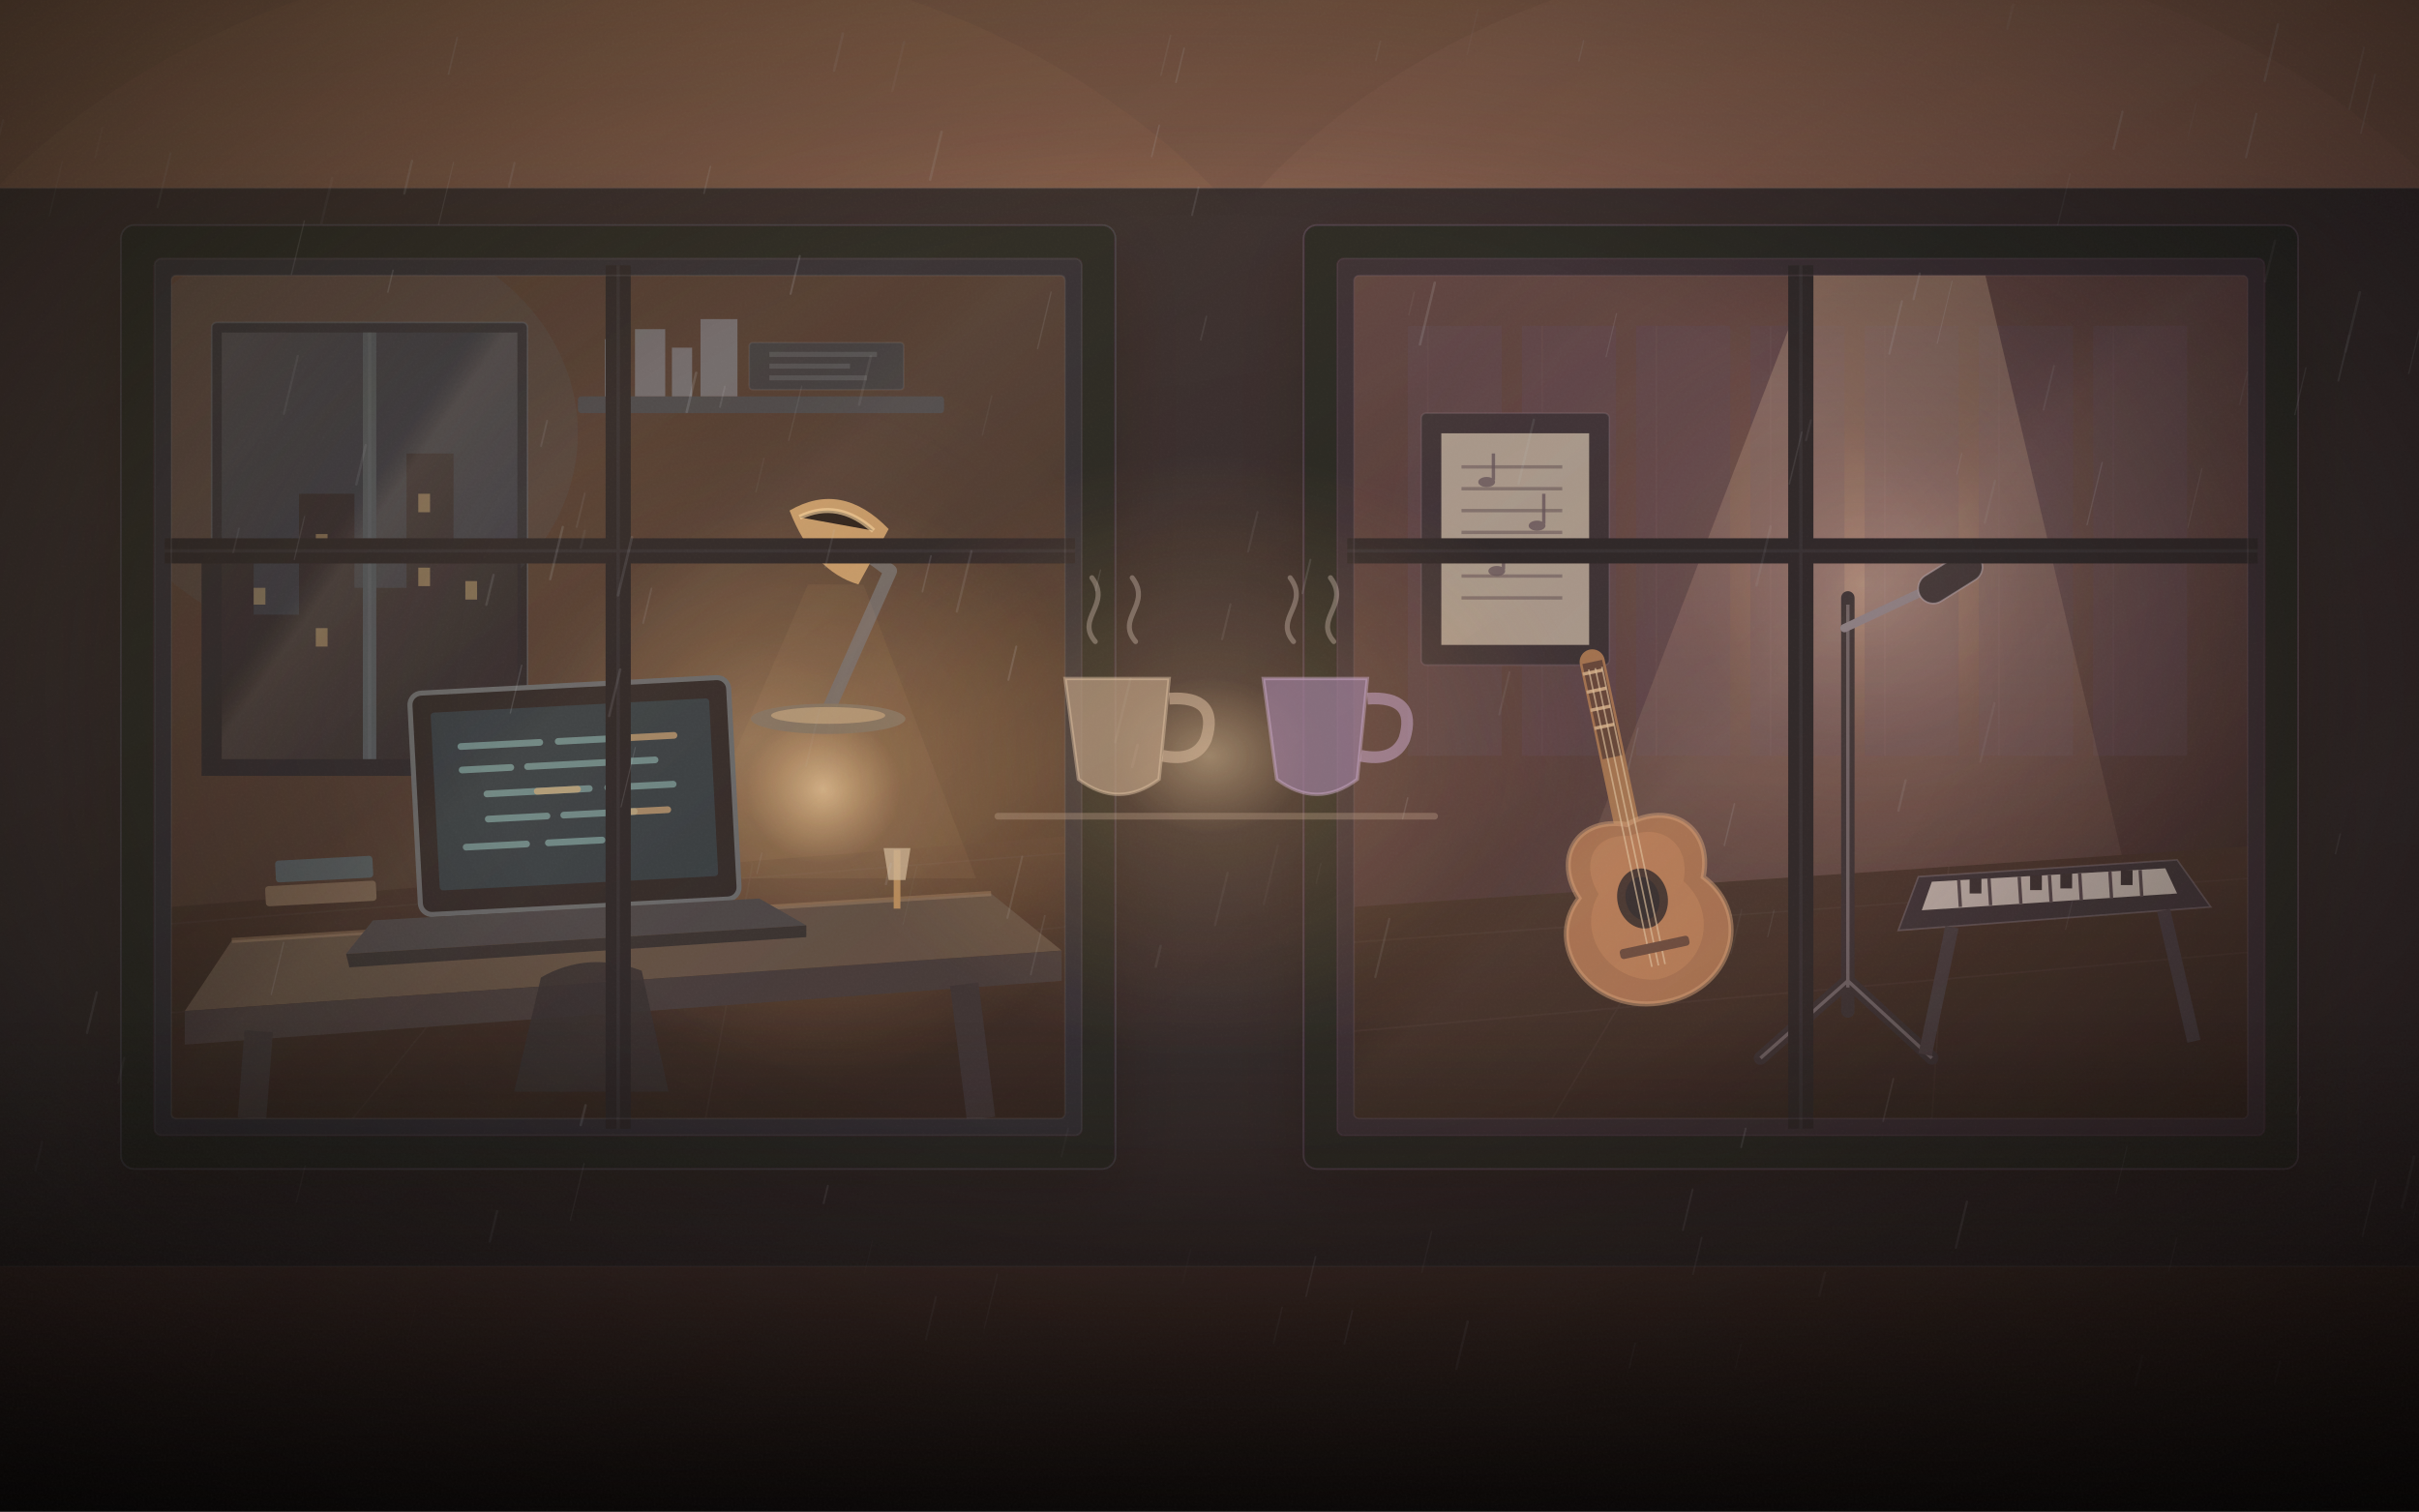
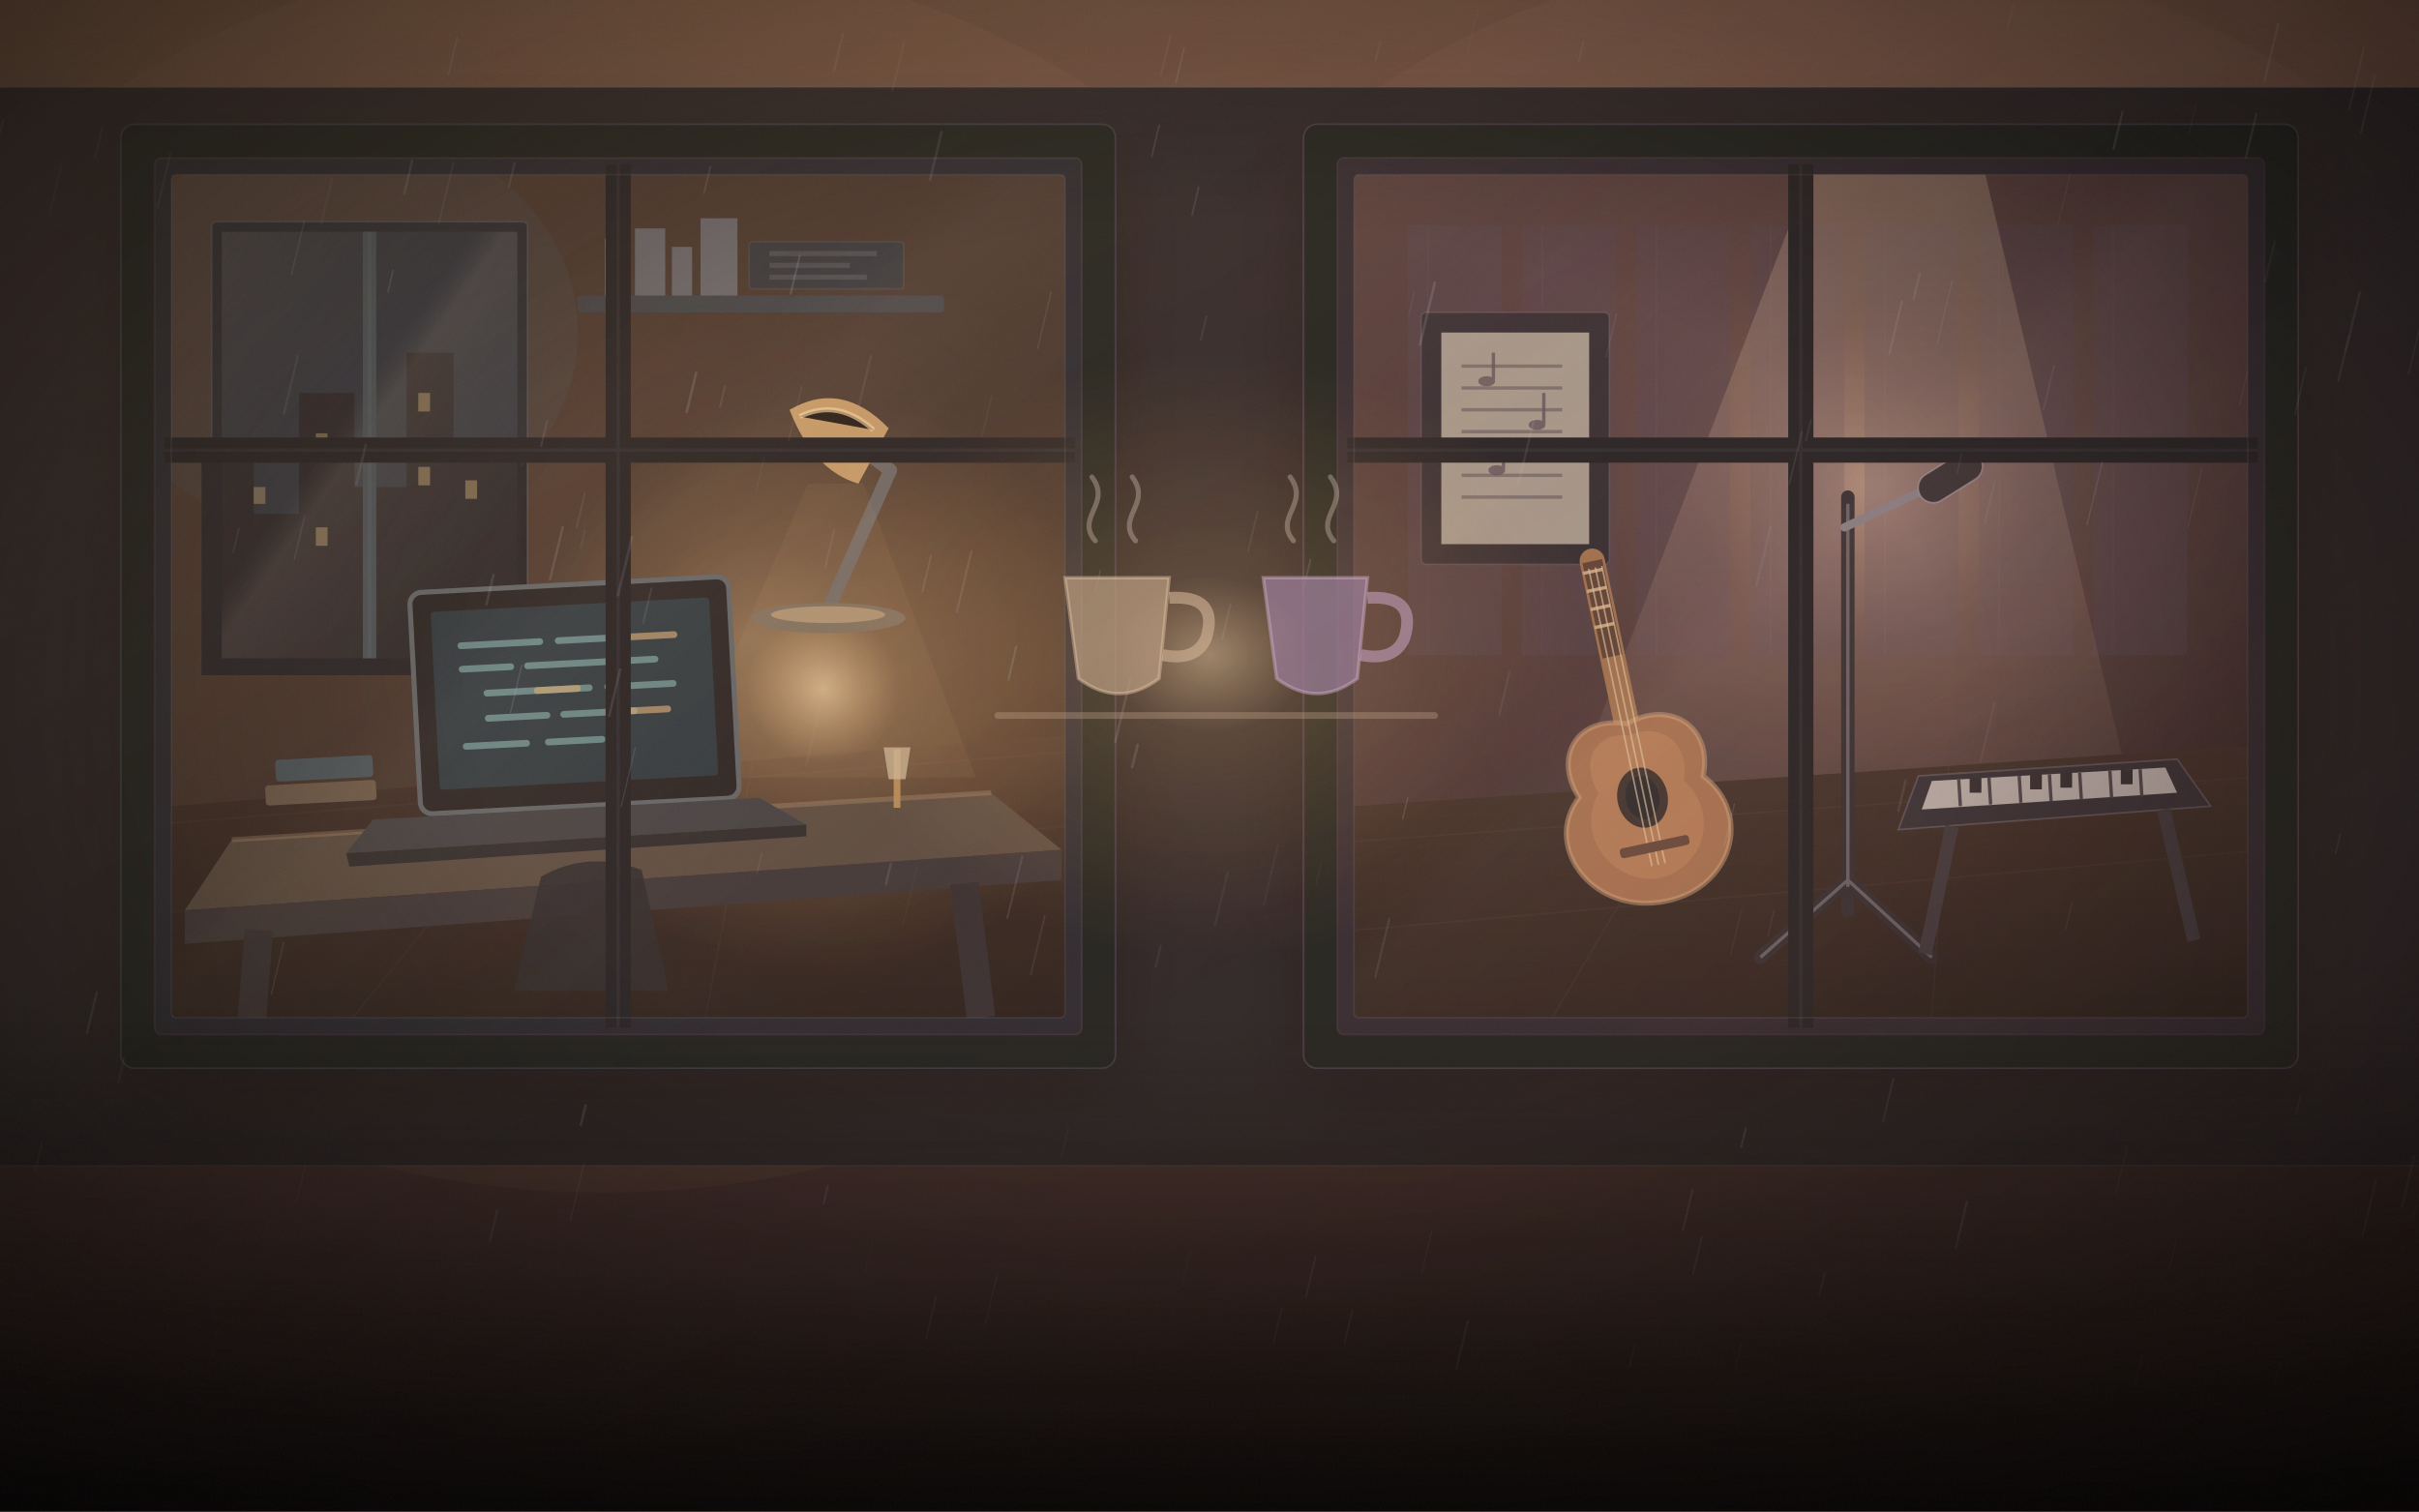
<svg xmlns="http://www.w3.org/2000/svg" viewBox="0 0 1440 900" preserveAspectRatio="xMidYMid slice" role="img" aria-labelledby="title desc">
  <defs>
    <linearGradient id="night" x1="0" y1="0" x2="1" y2="1">
      <stop stop-color="#120d0c" />
      <stop offset=".46" stop-color="#2b1c1c" />
      <stop offset="1" stop-color="#160f0e" />
    </linearGradient>
    <linearGradient id="dawn" x1="0" y1="0" x2="0" y2="1">
      <stop stop-color="#e2a276" stop-opacity=".36" />
      <stop offset=".48" stop-color="#8b5e5e" stop-opacity=".15" />
      <stop offset="1" stop-color="#17110f" stop-opacity="0" />
    </linearGradient>
    <linearGradient id="warmWash" x1="0" y1="0" x2="1" y2="1">
      <stop stop-color="#efb77d" stop-opacity=".2" />
      <stop offset=".5" stop-color="#dca18c" stop-opacity=".13" />
      <stop offset="1" stop-color="#c98370" stop-opacity=".18" />
    </linearGradient>
    <linearGradient id="leftRoom" x1="0" y1="0" x2=".85" y2="1">
      <stop stop-color="#3b2c24" />
      <stop offset=".55" stop-color="#2a211d" />
      <stop offset="1" stop-color="#15100e" />
    </linearGradient>
    <linearGradient id="rightRoom" x1=".2" y1="0" x2=".8" y2="1">
      <stop stop-color="#3b292c" />
      <stop offset=".58" stop-color="#2b2025" />
      <stop offset="1" stop-color="#171114" />
    </linearGradient>
    <linearGradient id="floor" x1="0" y1="0" x2="0" y2="1">
      <stop stop-color="#261c18" />
      <stop offset="1" stop-color="#0e0b0a" />
    </linearGradient>
    <linearGradient id="glass" x1="0" y1="0" x2="1" y2="1">
      <stop stop-color="#d5b497" stop-opacity=".13" />
      <stop offset=".42" stop-color="#62483f" stop-opacity=".05" />
      <stop offset=".48" stop-color="#f4d7b6" stop-opacity=".13" />
      <stop offset="1" stop-color="#211512" stop-opacity=".03" />
    </linearGradient>
    <linearGradient id="spotlight" x1="0" y1="0" x2="0" y2="1">
      <stop stop-color="#ffe0b6" stop-opacity=".27" />
      <stop offset="1" stop-color="#d9a18b" stop-opacity="0" />
    </linearGradient>
    <linearGradient id="bottomShade" x1="0" y1="0" x2="0" y2="1">
      <stop stop-color="#100b09" stop-opacity="0" />
      <stop offset=".56" stop-color="#100b09" stop-opacity=".46" />
      <stop offset="1" stop-color="#0b0807" stop-opacity=".94" />
    </linearGradient>
    <radialGradient id="lampGlow">
      <stop stop-color="#ffe0a8" stop-opacity=".78" />
      <stop offset=".26" stop-color="#f4bd78" stop-opacity=".3" />
      <stop offset="1" stop-color="#e6a053" stop-opacity="0" />
    </radialGradient>
    <radialGradient id="stageGlow">
      <stop stop-color="#ffd8bd" stop-opacity=".48" />
      <stop offset=".35" stop-color="#dda088" stop-opacity=".18" />
      <stop offset="1" stop-color="#aa6e63" stop-opacity="0" />
    </radialGradient>
    <radialGradient id="vignette" cx=".5" cy=".45" r=".72">
      <stop offset=".42" stop-color="#000" stop-opacity="0" />
      <stop offset="1" stop-color="#000" stop-opacity=".66" />
    </radialGradient>
    <filter id="blur8" x="-50%" y="-50%" width="200%" height="200%">
      <feGaussianBlur stdDeviation="8" />
    </filter>
    <filter id="blur24" x="-50%" y="-50%" width="200%" height="200%">
      <feGaussianBlur stdDeviation="24" />
    </filter>
    <filter id="shadow" x="-30%" y="-30%" width="160%" height="160%">
      <feDropShadow dx="0" dy="16" stdDeviation="22" flood-color="#000" flood-opacity=".55" />
    </filter>
    <filter id="grain">
      <feTurbulence type="fractalNoise" baseFrequency=".72" numOctaves="3" seed="27" stitchTiles="stitch" />
      <feColorMatrix type="saturate" values="0" />
      <feComponentTransfer>
        <feFuncA type="table" tableValues="0 .075" />
      </feComponentTransfer>
    </filter>
    <clipPath id="leftClip">
      <rect x="102" y="164" width="532" height="502" rx="3" />
    </clipPath>
    <clipPath id="rightClip">
      <rect x="806" y="164" width="532" height="502" rx="3" />
    </clipPath>
  </defs>
  <rect width="1440" height="900" fill="url(#night)" />
  <ellipse cx="360" cy="340" rx="460" ry="370" fill="#b47b58" opacity=".09" />
  <ellipse cx="1100" cy="330" rx="440" ry="360" fill="#a86c6c" opacity=".1" />
  <rect width="1440" height="900" fill="url(#dawn)" />
  <path d="M0 248C280 210 480 268 720 226C970 182 1160 244 1440 196V0H0Z" fill="#e5a18a" opacity=".07" />
  <ellipse cx="720" cy="210" rx="380" ry="100" fill="#efb493" opacity=".1" filter="url(#blur24)" />
-   <path d="M0 112H1440V754H0Z" fill="#080d15" opacity=".9" />
-   <path d="M0 112H1440M0 754H1440" stroke="#6d8296" stroke-opacity=".14" />
-   <g filter="url(#shadow)">
-     <rect x="72" y="134" width="592" height="562" rx="8" fill="#05090f" stroke="#344250" stroke-opacity=".55" />
-     <rect x="92" y="154" width="552" height="522" rx="4" fill="#111923" stroke="#637484" stroke-opacity=".18" />
-     <rect x="776" y="134" width="592" height="562" rx="8" fill="#05090f" stroke="#454057" stroke-opacity=".58" />
-     <rect x="796" y="154" width="552" height="522" rx="4" fill="#171522" stroke="#756887" stroke-opacity=".18" />
+   <g transform="translate(0 -60)">
+     <path d="M0 112H1440V754H0Z" fill="#080d15" opacity=".9" />
+     <path d="M0 112H1440M0 754H1440" stroke="#6d8296" stroke-opacity=".14" />
+     <g filter="url(#shadow)">
+       <rect x="72" y="134" width="592" height="562" rx="8" fill="#05090f" stroke="#344250" stroke-opacity=".55" />
+       <rect x="92" y="154" width="552" height="522" rx="4" fill="#111923" stroke="#637484" stroke-opacity=".18" />
+       <rect x="776" y="134" width="592" height="562" rx="8" fill="#05090f" stroke="#454057" stroke-opacity=".58" />
+       <rect x="796" y="154" width="552" height="522" rx="4" fill="#171522" stroke="#756887" stroke-opacity=".18" />
+     </g>
+     <g opacity="1">
+       <g clip-path="url(#leftClip)">
+         <rect x="102" y="164" width="532" height="502" fill="url(#leftRoom)" />
+         <ellipse cx="444" cy="440" rx="250" ry="240" fill="url(#lampGlow)" opacity=".26" />
+         <path d="M102 540L634 498V666H102Z" fill="url(#floor)" />
+         <path d="M102 550L634 508M102 603L634 552M210 666L328 520M420 666L448 514" stroke="#80909a" stroke-opacity=".06" />
+         <rect x="126" y="192" width="188" height="266" rx="3" fill="#080e16" stroke="#4b5d6b" stroke-opacity=".5" />
+         <rect x="132" y="198" width="176" height="254" fill="#0d1a28" />
+         <ellipse cx="202" cy="258" rx="142" ry="124" fill="#345574" opacity=".14" />
+         <path d="M120 410V332H151V366H178V294H211V350H242V270H270V324H310V462H120Z" fill="#080f19" />
+         <path d="M151 350H158V360H151ZM188 318H195V329H188ZM249 294H256V305H249ZM277 346H284V357H277ZM188 374H195V385H188ZM249 338H256V349H249Z" fill="#d5b878" opacity=".48" />
+         <rect x="132" y="198" width="176" height="254" fill="url(#glass)" />
+         <path d="M220 198V452M132 326H308" stroke="#334652" stroke-width="8" />
+         <path d="M220 198V452M132 326H308" stroke="#8295a1" stroke-opacity=".12" stroke-width="2" />
+         <rect x="344" y="236" width="218" height="10" rx="2" fill="#29343e" />
+         <path d="M360 202H374V236H360ZM378 196H396V236H378ZM400 207H412V236H400ZM417 190H439V236H417Z" fill="#58606a" />
+         <rect x="446" y="204" width="92" height="28" rx="2" fill="#1a252f" stroke="#83919a" stroke-opacity=".15" />
+         <path d="M458 211H522M458 218H506M458 225H516" stroke="#8b9ba3" stroke-opacity=".22" stroke-width="3" />
+         <ellipse cx="490" cy="470" rx="176" ry="172" fill="url(#lampGlow)" />
+         <path d="M493 423L530 340M530 340L500 318" stroke="#5b5e60" stroke-width="8" stroke-linecap="round" />
+         <path d="M470 304Q501 286 529 315L511 348Q484 340 470 304Z" fill="#c59b63" />
+         <path d="M476 308Q499 297 520 316" stroke="#ffe0a4" stroke-opacity=".65" stroke-width="3" />
+         <ellipse cx="493" cy="428" rx="46" ry="9" fill="#6c6558" />
+         <ellipse cx="493" cy="426" rx="34" ry="5" fill="#d3b785" opacity=".55" />
+         <path d="M481 348L405 523H581L514 348Z" fill="#f2bd78" opacity=".065" />
+         <path d="M138 560L590 532L632 566L110 602Z" fill="#463e35" />
+         <path d="M110 602L632 566V584L110 622Z" fill="#24252a" />
+         <path d="M154 614L150 666M574 586L584 666" stroke="#1a1d23" stroke-width="17" />
+         <path d="M138 560L590 532" stroke="#b49670" stroke-opacity=".35" stroke-width="3" />
+         <rect x="247" y="408" width="190" height="132" rx="7" fill="#080d12" stroke="#4c5b64" stroke-width="3" transform="rotate(-3 342 474)" />
+         <rect x="259" y="420" width="166" height="106" rx="2" fill="#102633" transform="rotate(-3 342 474)" />
+         <g transform="rotate(-3 342 474)" stroke-linecap="round">
+           <path d="M276 441H323M334 441H368M276 455H305M315 455H391M290 470H351M362 470H401M290 485H325M335 485H377M276 501H312M325 501H357" stroke="#75b6b6" stroke-opacity=".65" stroke-width="4" />
+           <path d="M374 441H403M320 470H344M367 485H397" stroke="#d1aa72" stroke-opacity=".7" stroke-width="4" />
+         </g>
+         <path d="M222 548L452 535L480 551L206 568Z" fill="#293138" />
+         <path d="M206 568L480 551V558L208 576Z" fill="#12181d" />
+         <rect x="158" y="526" width="66" height="12" rx="2" fill="#5f5142" transform="rotate(-3 191 532)" />
+         <rect x="164" y="511" width="58" height="13" rx="2" fill="#344b56" transform="rotate(-3 193 518)" />
+         <path d="M534 506V541" stroke="#b28a55" stroke-width="4" />
+         <path d="M526 505H542L539 524H529Z" fill="#d2c2a1" opacity=".75" />
+         <path d="M322 582Q350 566 382 578L398 650H306Z" fill="#11171e" opacity=".88" />
+       </g>
+     </g>
+     <g opacity="1">
+       <g clip-path="url(#rightClip)">
+         <rect x="806" y="164" width="532" height="502" fill="url(#rightRoom)" />
+         <ellipse cx="1110" cy="348" rx="290" ry="268" fill="url(#stageGlow)" />
+         <g opacity=".32">
+           <path d="M838 194H894V450H838ZM906 194H962V450H906ZM974 194H1030V450H974ZM1042 194H1098V450H1042ZM1110 194H1166V450H1110ZM1178 194H1234V450H1178ZM1246 194H1302V450H1246Z" fill="#40344f" />
+           <path d="M850 194V450M918 194V450M986 194V450M1054 194V450M1122 194V450M1190 194V450M1258 194V450" stroke="#9a82aa" stroke-opacity=".18" />
+         </g>
+         <path d="M1080 156H1180L1300 666H884Z" fill="url(#spotlight)" />
+         <ellipse cx="1115" cy="626" rx="218" ry="44" fill="#c5a0dc" opacity=".07" filter="url(#blur8)" />
+         <path d="M806 540L1338 504V666H806Z" fill="url(#floor)" />
+         <path d="M806 561L1338 523M806 614L1338 567M924 666L1008 524M1150 666L1160 516" stroke="#a392b1" stroke-opacity=".055" />
+         <rect x="846" y="246" width="112" height="150" rx="3" fill="#171822" stroke="#76677f" stroke-opacity=".32" />
+         <rect x="858" y="258" width="88" height="126" fill="#d6cdbc" opacity=".72" />
+         <path d="M870 278H930M870 291H930M870 304H930M870 317H930M870 330H930M870 343H930M870 356H930" stroke="#554f55" stroke-opacity=".65" stroke-width="2" />
+         <g fill="#4a4350" opacity=".8">
+           <ellipse cx="885" cy="287" rx="5" ry="3" />
+           <ellipse cx="915" cy="313" rx="5" ry="3" />
+           <ellipse cx="891" cy="340" rx="5" ry="3" />
+           <path d="M889 286V270M919 312V294M895 339V321" stroke="#4a4350" stroke-width="2" />
+         </g>
+         <path d="M1100 356V602M1100 584L1048 630M1100 584L1150 630" stroke="#151720" stroke-width="8" stroke-linecap="round" />
+         <path d="M1100 360V588M1100 584L1048 630M1100 584L1150 630" stroke="#85828d" stroke-opacity=".55" stroke-width="2" />
+         <path d="M1098 374L1162 344" stroke="#777482" stroke-width="5" stroke-linecap="round" />
+         <rect x="1152" y="323" width="18" height="42" rx="9" fill="#171922" stroke="#a29baa" stroke-opacity=".65" transform="rotate(58 1161 344)" />
+         <g transform="translate(900 378) scale(1) rotate(-12 70 130)">
+           <path d="M72 14V144" stroke="#9a6c45" stroke-width="15" stroke-linecap="round" />
+           <path d="M66 14H78V72H66Z" fill="#4d3429" />
+           <path d="M65 20H77M65 31H77M65 42H77M65 53H77" stroke="#c5a67e" stroke-width="2" />
+           <path d="M72 113C43 102 25 124 35 150C8 173 27 218 69 221C113 224 135 181 110 153C122 125 100 104 72 113Z" fill="#9c6744" stroke="#d4a276" stroke-opacity=".5" stroke-width="3" />
+           <path d="M72 120C51 114 40 130 47 150C28 171 43 204 71 207C100 207 115 176 98 153C107 132 92 116 72 120Z" fill="#b87b50" opacity=".65" />
+           <ellipse cx="72" cy="158" rx="15" ry="18" fill="#211b1b" />
+           <ellipse cx="72" cy="158" rx="10" ry="13" fill="#0b1119" />
+           <path d="M69 18V199M73 18V199M77 18V199" stroke="#e3d0aa" stroke-opacity=".65" />
+           <rect x="52" y="185" width="42" height="6" rx="2" fill="#50362b" />
+         </g>
+         <g transform="translate(1142 500)">
+           <path d="M0 22L154 12L174 40L-12 54Z" fill="#191b25" stroke="#6d6879" stroke-opacity=".5" />
+           <path d="M8 25L147 17L154 32L2 42Z" fill="#d3d0ca" opacity=".82" />
+           <path d="M24 24L25 40M42 23L43 39M60 22L61 38M78 21L79 37M96 20L97 36M114 19L115 35M132 18L133 34" stroke="#36333e" stroke-width="2" />
+           <path d="M34 23L34 32M70 21L70 30M88 20L88 29M124 18L124 27" stroke="#171820" stroke-width="7" />
+           <path d="M20 52L4 128M146 42L164 120" stroke="#252630" stroke-width="8" />
+         </g>
+         <rect x="806" y="164" width="532" height="502" fill="url(#glass)" opacity=".42" />
+       </g>
+     </g>
+     <rect x="102" y="164" width="532" height="502" fill="url(#glass)" opacity=".32" />
+     <path d="M368 158V672M98 328H640M1072 158V672M802 328H1344" stroke="#080d14" stroke-width="15" />
+     <path d="M368 158V672M98 328H640M1072 158V672M802 328H1344" stroke="#607080" stroke-opacity=".12" stroke-width="2" />
+     <rect x="102" y="164" width="532" height="502" rx="3" fill="none" stroke="#9aabba" stroke-opacity=".12" />
+     <rect x="806" y="164" width="532" height="502" rx="3" fill="none" stroke="#aa9bb8" stroke-opacity=".12" />
  </g>
-   <g opacity="1">
-     <g clip-path="url(#leftClip)">
-       <rect x="102" y="164" width="532" height="502" fill="url(#leftRoom)" />
-       <ellipse cx="444" cy="440" rx="250" ry="240" fill="url(#lampGlow)" opacity=".26" />
-       <path d="M102 540L634 498V666H102Z" fill="url(#floor)" />
-       <path d="M102 550L634 508M102 603L634 552M210 666L328 520M420 666L448 514" stroke="#80909a" stroke-opacity=".06" />
-       <rect x="126" y="192" width="188" height="266" rx="3" fill="#080e16" stroke="#4b5d6b" stroke-opacity=".5" />
-       <rect x="132" y="198" width="176" height="254" fill="#0d1a28" />
-       <ellipse cx="202" cy="258" rx="142" ry="124" fill="#345574" opacity=".14" />
-       <path d="M120 410V332H151V366H178V294H211V350H242V270H270V324H310V462H120Z" fill="#080f19" />
-       <path d="M151 350H158V360H151ZM188 318H195V329H188ZM249 294H256V305H249ZM277 346H284V357H277ZM188 374H195V385H188ZM249 338H256V349H249Z" fill="#d5b878" opacity=".48" />
-       <rect x="132" y="198" width="176" height="254" fill="url(#glass)" />
-       <path d="M220 198V452M132 326H308" stroke="#334652" stroke-width="8" />
-       <path d="M220 198V452M132 326H308" stroke="#8295a1" stroke-opacity=".12" stroke-width="2" />
-       <rect x="344" y="236" width="218" height="10" rx="2" fill="#29343e" />
-       <path d="M360 202H374V236H360ZM378 196H396V236H378ZM400 207H412V236H400ZM417 190H439V236H417Z" fill="#58606a" />
-       <rect x="446" y="204" width="92" height="28" rx="2" fill="#1a252f" stroke="#83919a" stroke-opacity=".15" />
-       <path d="M458 211H522M458 218H506M458 225H516" stroke="#8b9ba3" stroke-opacity=".22" stroke-width="3" />
-       <ellipse cx="490" cy="470" rx="176" ry="172" fill="url(#lampGlow)" />
-       <path d="M493 423L530 340M530 340L500 318" stroke="#5b5e60" stroke-width="8" stroke-linecap="round" />
-       <path d="M470 304Q501 286 529 315L511 348Q484 340 470 304Z" fill="#c59b63" />
-       <path d="M476 308Q499 297 520 316" stroke="#ffe0a4" stroke-opacity=".65" stroke-width="3" />
-       <ellipse cx="493" cy="428" rx="46" ry="9" fill="#6c6558" />
-       <ellipse cx="493" cy="426" rx="34" ry="5" fill="#d3b785" opacity=".55" />
-       <path d="M481 348L405 523H581L514 348Z" fill="#f2bd78" opacity=".065" />
-       <path d="M138 560L590 532L632 566L110 602Z" fill="#463e35" />
-       <path d="M110 602L632 566V584L110 622Z" fill="#24252a" />
-       <path d="M154 614L150 666M574 586L584 666" stroke="#1a1d23" stroke-width="17" />
-       <path d="M138 560L590 532" stroke="#b49670" stroke-opacity=".35" stroke-width="3" />
-       <rect x="247" y="408" width="190" height="132" rx="7" fill="#080d12" stroke="#4c5b64" stroke-width="3" transform="rotate(-3 342 474)" />
-       <rect x="259" y="420" width="166" height="106" rx="2" fill="#102633" transform="rotate(-3 342 474)" />
-       <g transform="rotate(-3 342 474)" stroke-linecap="round">
-         <path d="M276 441H323M334 441H368M276 455H305M315 455H391M290 470H351M362 470H401M290 485H325M335 485H377M276 501H312M325 501H357" stroke="#75b6b6" stroke-opacity=".65" stroke-width="4" />
-         <path d="M374 441H403M320 470H344M367 485H397" stroke="#d1aa72" stroke-opacity=".7" stroke-width="4" />
-       </g>
-       <path d="M222 548L452 535L480 551L206 568Z" fill="#293138" />
-       <path d="M206 568L480 551V558L208 576Z" fill="#12181d" />
-       <rect x="158" y="526" width="66" height="12" rx="2" fill="#5f5142" transform="rotate(-3 191 532)" />
-       <rect x="164" y="511" width="58" height="13" rx="2" fill="#344b56" transform="rotate(-3 193 518)" />
-       <path d="M534 506V541" stroke="#b28a55" stroke-width="4" />
-       <path d="M526 505H542L539 524H529Z" fill="#d2c2a1" opacity=".75" />
-       <path d="M322 582Q350 566 382 578L398 650H306Z" fill="#11171e" opacity=".88" />
-     </g>
-   </g>
-   <g opacity="1">
-     <g clip-path="url(#rightClip)">
-       <rect x="806" y="164" width="532" height="502" fill="url(#rightRoom)" />
-       <ellipse cx="1110" cy="348" rx="290" ry="268" fill="url(#stageGlow)" />
-       <g opacity=".32">
-         <path d="M838 194H894V450H838ZM906 194H962V450H906ZM974 194H1030V450H974ZM1042 194H1098V450H1042ZM1110 194H1166V450H1110ZM1178 194H1234V450H1178ZM1246 194H1302V450H1246Z" fill="#40344f" />
-         <path d="M850 194V450M918 194V450M986 194V450M1054 194V450M1122 194V450M1190 194V450M1258 194V450" stroke="#9a82aa" stroke-opacity=".18" />
-       </g>
-       <path d="M1080 156H1180L1300 666H884Z" fill="url(#spotlight)" />
-       <ellipse cx="1115" cy="626" rx="218" ry="44" fill="#c5a0dc" opacity=".07" filter="url(#blur8)" />
-       <path d="M806 540L1338 504V666H806Z" fill="url(#floor)" />
-       <path d="M806 561L1338 523M806 614L1338 567M924 666L1008 524M1150 666L1160 516" stroke="#a392b1" stroke-opacity=".055" />
-       <rect x="846" y="246" width="112" height="150" rx="3" fill="#171822" stroke="#76677f" stroke-opacity=".32" />
-       <rect x="858" y="258" width="88" height="126" fill="#d6cdbc" opacity=".72" />
-       <path d="M870 278H930M870 291H930M870 304H930M870 317H930M870 330H930M870 343H930M870 356H930" stroke="#554f55" stroke-opacity=".65" stroke-width="2" />
-       <g fill="#4a4350" opacity=".8">
-         <ellipse cx="885" cy="287" rx="5" ry="3" />
-         <ellipse cx="915" cy="313" rx="5" ry="3" />
-         <ellipse cx="891" cy="340" rx="5" ry="3" />
-         <path d="M889 286V270M919 312V294M895 339V321" stroke="#4a4350" stroke-width="2" />
-       </g>
-       <path d="M1100 356V602M1100 584L1048 630M1100 584L1150 630" stroke="#151720" stroke-width="8" stroke-linecap="round" />
-       <path d="M1100 360V588M1100 584L1048 630M1100 584L1150 630" stroke="#85828d" stroke-opacity=".55" stroke-width="2" />
-       <path d="M1098 374L1162 344" stroke="#777482" stroke-width="5" stroke-linecap="round" />
-       <rect x="1152" y="323" width="18" height="42" rx="9" fill="#171922" stroke="#a29baa" stroke-opacity=".65" transform="rotate(58 1161 344)" />
-       <g transform="translate(900 378) scale(1) rotate(-12 70 130)">
-         <path d="M72 14V144" stroke="#9a6c45" stroke-width="15" stroke-linecap="round" />
-         <path d="M66 14H78V72H66Z" fill="#4d3429" />
-         <path d="M65 20H77M65 31H77M65 42H77M65 53H77" stroke="#c5a67e" stroke-width="2" />
-         <path d="M72 113C43 102 25 124 35 150C8 173 27 218 69 221C113 224 135 181 110 153C122 125 100 104 72 113Z" fill="#9c6744" stroke="#d4a276" stroke-opacity=".5" stroke-width="3" />
-         <path d="M72 120C51 114 40 130 47 150C28 171 43 204 71 207C100 207 115 176 98 153C107 132 92 116 72 120Z" fill="#b87b50" opacity=".65" />
-         <ellipse cx="72" cy="158" rx="15" ry="18" fill="#211b1b" />
-         <ellipse cx="72" cy="158" rx="10" ry="13" fill="#0b1119" />
-         <path d="M69 18V199M73 18V199M77 18V199" stroke="#e3d0aa" stroke-opacity=".65" />
-         <rect x="52" y="185" width="42" height="6" rx="2" fill="#50362b" />
-       </g>
-       <g transform="translate(1142 500)">
-         <path d="M0 22L154 12L174 40L-12 54Z" fill="#191b25" stroke="#6d6879" stroke-opacity=".5" />
-         <path d="M8 25L147 17L154 32L2 42Z" fill="#d3d0ca" opacity=".82" />
-         <path d="M24 24L25 40M42 23L43 39M60 22L61 38M78 21L79 37M96 20L97 36M114 19L115 35M132 18L133 34" stroke="#36333e" stroke-width="2" />
-         <path d="M34 23L34 32M70 21L70 30M88 20L88 29M124 18L124 27" stroke="#171820" stroke-width="7" />
-         <path d="M20 52L4 128M146 42L164 120" stroke="#252630" stroke-width="8" />
-       </g>
-       <rect x="806" y="164" width="532" height="502" fill="url(#glass)" opacity=".42" />
-     </g>
-   </g>
-   <rect x="102" y="164" width="532" height="502" fill="url(#glass)" opacity=".32" />
-   <path d="M368 158V672M98 328H640M1072 158V672M802 328H1344" stroke="#080d14" stroke-width="15" />
-   <path d="M368 158V672M98 328H640M1072 158V672M802 328H1344" stroke="#607080" stroke-opacity=".12" stroke-width="2" />
-   <rect x="102" y="164" width="532" height="502" rx="3" fill="none" stroke="#9aabba" stroke-opacity=".12" />
-   <rect x="806" y="164" width="532" height="502" rx="3" fill="none" stroke="#aa9bb8" stroke-opacity=".12" />
  <g stroke="#c5d8e5" stroke-linecap="round" opacity="0.2">
    <line x1="-29.7" y1="452.2" x2="-34.8" y2="473.5" stroke-width="1.0" opacity="0.45" />
    <line x1="1337.8" y1="221.6" x2="1333.2" y2="240.8" stroke-width="0.9" opacity="0.35" />
    <line x1="501.8" y1="19.9" x2="496.5" y2="42.1" stroke-width="1.5" opacity="0.49" />
    <line x1="422.9" y1="99.2" x2="419.1" y2="115.1" stroke-width="1.0" opacity="0.72" />
    <line x1="378.2" y1="445.1" x2="369.7" y2="480.4" stroke-width="0.7" opacity="0.75" />
    <line x1="310.6" y1="396.1" x2="303.8" y2="424.5" stroke-width="0.8" opacity="0.81" />
    <line x1="838.0" y1="475.1" x2="835.0" y2="487.5" stroke-width="0.9" opacity="0.77" />
    <line x1="1263.5" y1="66.6" x2="1258.2" y2="88.5" stroke-width="1.4" opacity="0.76" />
    <line x1="975.1" y1="433.7" x2="969.2" y2="458.0" stroke-width="0.9" opacity="0.58" />
    <line x1="1413.8" y1="44.4" x2="1405.4" y2="79.2" stroke-width="1.0" opacity="0.71" />
    <line x1="1013.0" y1="737.0" x2="1007.8" y2="758.7" stroke-width="1.0" opacity="0.66" />
    <line x1="713.5" y1="111.5" x2="709.6" y2="128.1" stroke-width="1.1" opacity="0.61" />
    <line x1="608.5" y1="510.1" x2="599.7" y2="546.5" stroke-width="1.2" opacity="0.62" />
    <line x1="476.1" y1="152.4" x2="470.6" y2="175.0" stroke-width="1.2" opacity="0.84" />
    <line x1="748.6" y1="304.9" x2="743.0" y2="328.4" stroke-width="1.3" opacity="0.40" />
    <line x1="780.1" y1="333.3" x2="775.3" y2="353.2" stroke-width="1.2" opacity="0.72" />
    <line x1="496.6" y1="315.6" x2="491.3" y2="337.6" stroke-width="1.2" opacity="0.49" />
    <line x1="1466.5" y1="720.0" x2="1460.2" y2="746.4" stroke-width="1.6" opacity="0.84" />
    <line x1="414.4" y1="222.0" x2="408.8" y2="245.3" stroke-width="1.5" opacity="0.82" />
    <line x1="1232.3" y1="103.5" x2="1225.0" y2="133.7" stroke-width="0.9" opacity="0.34" />
    <line x1="730.8" y1="519.7" x2="723.3" y2="550.8" stroke-width="1.4" opacity="0.30" />
    <line x1="622.0" y1="545.3" x2="613.6" y2="580.3" stroke-width="1.0" opacity="0.50" />
    <line x1="1162.1" y1="167.2" x2="1153.2" y2="204.5" stroke-width="0.6" opacity="0.77" />
    <line x1="1072.6" y1="257.3" x2="1065.2" y2="288.1" stroke-width="0.9" opacity="0.54" />
    <line x1="655.1" y1="339.4" x2="652.2" y2="351.6" stroke-width="0.8" opacity="0.67" />
    <line x1="217.7" y1="265.0" x2="212.1" y2="288.4" stroke-width="1.5" opacity="0.57" />
    <line x1="1393.1" y1="496.6" x2="1390.3" y2="508.2" stroke-width="1.0" opacity="0.47" />
    <line x1="672.9" y1="404.3" x2="663.9" y2="441.8" stroke-width="1.5" opacity="0.74" />
    <line x1="1369.4" y1="652.8" x2="1366.9" y2="663.2" stroke-width="0.6" opacity="0.56" />
    <line x1="25.1" y1="679.9" x2="21.0" y2="697.0" stroke-width="1.4" opacity="0.32" />
    <line x1="763.2" y1="778.6" x2="758.1" y2="799.9" stroke-width="1.0" opacity="0.60" />
    <line x1="1455.4" y1="345.4" x2="1449.1" y2="371.8" stroke-width="1.4" opacity="0.64" />
    <line x1="1007.6" y1="708.2" x2="1001.8" y2="732.5" stroke-width="1.1" opacity="0.70" />
    <line x1="487.8" y1="422.7" x2="479.8" y2="456.0" stroke-width="1.2" opacity="0.25" />
    <line x1="783.1" y1="748.3" x2="777.5" y2="771.9" stroke-width="1.0" opacity="0.80" />
    <line x1="1266.2" y1="682.7" x2="1259.5" y2="710.8" stroke-width="0.7" opacity="0.39" />
    <line x1="625.7" y1="173.9" x2="617.7" y2="207.5" stroke-width="0.8" opacity="0.59" />
    <line x1="1187.6" y1="286.2" x2="1181.5" y2="311.3" stroke-width="1.4" opacity="0.36" />
    <line x1="1056.1" y1="541.9" x2="1052.3" y2="557.8" stroke-width="0.7" opacity="0.47" />
    <line x1="690.9" y1="563.3" x2="688.0" y2="575.6" stroke-width="1.5" opacity="0.37" />
    <line x1="873.7" y1="786.9" x2="866.9" y2="815.1" stroke-width="1.4" opacity="0.84" />
    <line x1="1187.3" y1="418.6" x2="1178.9" y2="453.5" stroke-width="1.4" opacity="0.32" />
    <line x1="827.0" y1="547.2" x2="818.7" y2="581.8" stroke-width="1.3" opacity="0.51" />
    <line x1="453.5" y1="507.9" x2="450.6" y2="520.1" stroke-width="0.6" opacity="0.54" />
    <line x1="1354.3" y1="143.2" x2="1348.4" y2="167.5" stroke-width="1.4" opacity="0.37" />
    <line x1="272.2" y1="22.4" x2="267.0" y2="44.0" stroke-width="1.0" opacity="0.69" />
    <line x1="538.2" y1="25.0" x2="531.2" y2="54.2" stroke-width="1.4" opacity="0.30" />
    <line x1="1039.2" y1="671.9" x2="1036.5" y2="683.1" stroke-width="1.1" opacity="0.78" />
    <line x1="1170.9" y1="715.5" x2="1164.3" y2="743.0" stroke-width="1.4" opacity="0.76" />
    <line x1="1036.5" y1="800.4" x2="1033.1" y2="814.6" stroke-width="0.6" opacity="0.62" />
    <line x1="-5.9" y1="19.5" x2="-14.2" y2="54.1" stroke-width="1.2" opacity="0.60" />
    <line x1="387.8" y1="350.4" x2="382.9" y2="370.9" stroke-width="1.1" opacity="0.58" />
    <line x1="181.3" y1="307.6" x2="175.2" y2="333.1" stroke-width="0.8" opacity="0.61" />
    <line x1="1467.7" y1="634.7" x2="1460.1" y2="666.1" stroke-width="0.8" opacity="0.52" />
    <line x1="1032.5" y1="478.6" x2="1026.5" y2="503.4" stroke-width="0.9" opacity="0.65" />
    <line x1="973.4" y1="799.8" x2="969.9" y2="814.4" stroke-width="1.0" opacity="0.60" />
    <line x1="325.7" y1="250.5" x2="322.1" y2="265.6" stroke-width="1.1" opacity="0.58" />
    <line x1="168.9" y1="561.1" x2="161.5" y2="592.1" stroke-width="0.8" opacity="0.70" />
    <line x1="518.4" y1="212.2" x2="511.4" y2="241.0" stroke-width="1.5" opacity="0.40" />
    <line x1="1086.3" y1="757.8" x2="1083.0" y2="771.6" stroke-width="1.4" opacity="0.50" />
    <line x1="1167.8" y1="270.1" x2="1164.9" y2="282.3" stroke-width="0.7" opacity="0.54" />
    <line x1="197.8" y1="106.0" x2="191.3" y2="132.9" stroke-width="1.5" opacity="0.31" />
    <line x1="854.1" y1="168.4" x2="845.3" y2="205.1" stroke-width="1.5" opacity="0.79" />
    <line x1="1441.1" y1="707.0" x2="1436.2" y2="727.3" stroke-width="0.7" opacity="0.35" />
    <line x1="1407.3" y1="28.3" x2="1398.5" y2="65.0" stroke-width="1.1" opacity="0.63" />
    <line x1="376.2" y1="319.8" x2="367.9" y2="354.4" stroke-width="1.6" opacity="0.61" />
    <line x1="1453.1" y1="816.8" x2="1446.6" y2="843.9" stroke-width="0.7" opacity="0.75" />
    <line x1="677.2" y1="443.5" x2="674.0" y2="456.7" stroke-width="1.6" opacity="0.76" />
    <line x1="177.3" y1="211.9" x2="169.0" y2="246.4" stroke-width="1.3" opacity="0.50" />
    <line x1="732.5" y1="359.8" x2="727.5" y2="380.6" stroke-width="1.3" opacity="0.48" />
    <line x1="1414.4" y1="702.4" x2="1406.3" y2="736.2" stroke-width="1.0" opacity="0.61" />
    <line x1="61.0" y1="76.0" x2="56.7" y2="93.9" stroke-width="1.2" opacity="0.28" />
    <line x1="554.2" y1="331.0" x2="549.1" y2="352.3" stroke-width="1.0" opacity="0.68" />
    <line x1="1142.8" y1="162.8" x2="1139.1" y2="178.2" stroke-width="1.3" opacity="0.71" />
    <line x1="1078.0" y1="250.3" x2="1075.1" y2="262.1" stroke-width="1.2" opacity="0.42" />
    <line x1="101.5" y1="91.3" x2="93.8" y2="123.4" stroke-width="1.3" opacity="0.39" />
    <line x1="1127.1" y1="642.3" x2="1121.0" y2="667.6" stroke-width="1.0" opacity="0.60" />
    <line x1="142.3" y1="314.6" x2="138.8" y2="329.0" stroke-width="1.0" opacity="0.45" />
    <line x1="181.2" y1="131.5" x2="173.5" y2="163.4" stroke-width="0.8" opacity="0.71" />
    <line x1="1468.4" y1="660.1" x2="1461.3" y2="689.3" stroke-width="1.1" opacity="0.74" />
    <line x1="593.7" y1="758.7" x2="585.9" y2="791.0" stroke-width="0.8" opacity="0.55" />
    <line x1="821.7" y1="24.7" x2="819.0" y2="35.9" stroke-width="1.1" opacity="0.44" />
    <line x1="348.6" y1="658.1" x2="345.7" y2="669.9" stroke-width="1.5" opacity="0.82" />
    <line x1="708.8" y1="743.9" x2="704.2" y2="763.0" stroke-width="1.1" opacity="0.21" />
    <line x1="519.4" y1="738.6" x2="514.7" y2="758.2" stroke-width="0.6" opacity="0.24" />
    <line x1="57.6" y1="590.8" x2="51.8" y2="615.0" stroke-width="1.4" opacity="0.59" />
    <line x1="557.2" y1="772.2" x2="551.1" y2="797.7" stroke-width="1.2" opacity="0.62" />
    <line x1="37.1" y1="96.1" x2="29.4" y2="128.3" stroke-width="0.8" opacity="0.34" />
    <line x1="805.0" y1="780.5" x2="800.3" y2="800.1" stroke-width="1.1" opacity="0.82" />
    <line x1="431.5" y1="230.1" x2="428.6" y2="242.4" stroke-width="1.1" opacity="0.58" />
    <line x1="578.3" y1="328.2" x2="569.6" y2="364.1" stroke-width="1.4" opacity="0.61" />
    <line x1="913.1" y1="249.9" x2="904.0" y2="287.8" stroke-width="1.4" opacity="0.50" />
    <line x1="1398.4" y1="199.8" x2="1392.0" y2="226.7" stroke-width="1.1" opacity="0.69" />
    <line x1="270.0" y1="96.6" x2="261.1" y2="133.7" stroke-width="0.7" opacity="0.63" />
    <line x1="73.9" y1="630.0" x2="70.4" y2="644.6" stroke-width="1.4" opacity="0.32" />
    <line x1="962.3" y1="186.7" x2="956.1" y2="212.4" stroke-width="0.7" opacity="0.58" />
    <line x1="477.3" y1="229.9" x2="469.5" y2="262.3" stroke-width="0.8" opacity="0.42" />
    <line x1="1132.2" y1="179.4" x2="1124.7" y2="210.6" stroke-width="1.3" opacity="0.70" />
    <line x1="718.2" y1="188.4" x2="714.8" y2="202.4" stroke-width="1.0" opacity="0.48" />
    <line x1="1442.9" y1="184.9" x2="1433.9" y2="222.4" stroke-width="0.8" opacity="0.60" />
    <line x1="942.7" y1="24.3" x2="939.9" y2="36.2" stroke-width="0.9" opacity="0.61" />
    <line x1="690.1" y1="74.5" x2="685.6" y2="93.2" stroke-width="0.9" opacity="0.77" />
    <line x1="530.3" y1="514.3" x2="527.4" y2="526.4" stroke-width="1.4" opacity="0.64" />
    <line x1="696.8" y1="21.1" x2="691.1" y2="44.8" stroke-width="1.0" opacity="0.49" />
    <line x1="1356.1" y1="14.5" x2="1348.1" y2="48.1" stroke-width="1.4" opacity="0.82" />
    <line x1="545.8" y1="515.8" x2="537.5" y2="550.6" stroke-width="0.6" opacity="0.24" />
    <line x1="786.3" y1="514.3" x2="783.5" y2="526.0" stroke-width="1.0" opacity="0.23" />
    <line x1="1295.8" y1="737.2" x2="1291.1" y2="756.9" stroke-width="0.8" opacity="0.41" />
    <line x1="1437.1" y1="688.8" x2="1429.9" y2="719.0" stroke-width="1.6" opacity="0.49" />
    <line x1="1222.7" y1="217.9" x2="1216.5" y2="244.0" stroke-width="1.1" opacity="0.51" />
    <line x1="852.2" y1="733.4" x2="846.4" y2="757.5" stroke-width="0.9" opacity="0.43" />
    <line x1="1134.4" y1="464.6" x2="1130.1" y2="482.7" stroke-width="1.4" opacity="0.52" />
    <line x1="335.0" y1="313.8" x2="327.5" y2="344.9" stroke-width="1.4" opacity="0.74" />
    <line x1="1233.6" y1="536.7" x2="1229.6" y2="553.4" stroke-width="0.7" opacity="0.41" />
    <line x1="841.9" y1="174.0" x2="838.7" y2="187.4" stroke-width="0.9" opacity="0.32" />
    <line x1="590.4" y1="235.7" x2="584.8" y2="259.0" stroke-width="0.9" opacity="0.26" />
    <line x1="247.8" y1="776.2" x2="242.2" y2="799.7" stroke-width="0.6" opacity="0.21" />
    <line x1="898.6" y1="400.2" x2="892.5" y2="425.5" stroke-width="1.2" opacity="0.44" />
    <line x1="1054.0" y1="313.5" x2="1045.6" y2="348.6" stroke-width="1.4" opacity="0.39" />
    <line x1="760.7" y1="503.5" x2="752.3" y2="538.5" stroke-width="1.3" opacity="0.24" />
    <line x1="306.3" y1="97.0" x2="303.0" y2="111.0" stroke-width="1.3" opacity="0.63" />
    <line x1="1.8" y1="71.4" x2="-7.0" y2="108.1" stroke-width="1.1" opacity="0.46" />
    <line x1="1307.5" y1="61.1" x2="1302.7" y2="81.0" stroke-width="0.7" opacity="0.34" />
    <line x1="293.8" y1="342.3" x2="289.5" y2="360.1" stroke-width="1.4" opacity="0.64" />
    <line x1="348.1" y1="316.1" x2="345.7" y2="326.1" stroke-width="1.5" opacity="0.29" />
    <line x1="1251.4" y1="275.3" x2="1242.4" y2="312.5" stroke-width="0.8" opacity="0.78" />
    <line x1="369.2" y1="398.7" x2="362.6" y2="426.3" stroke-width="1.5" opacity="0.63" />
    <line x1="129.8" y1="790.7" x2="124.6" y2="812.6" stroke-width="1.0" opacity="0.20" />
    <line x1="1372.7" y1="219.0" x2="1366.1" y2="246.9" stroke-width="0.8" opacity="0.62" />
    <line x1="-6.0" y1="509.6" x2="-11.6" y2="532.6" stroke-width="0.9" opacity="0.54" />
    <line x1="234.0" y1="160.9" x2="230.9" y2="173.9" stroke-width="0.9" opacity="0.83" />
    <line x1="879.8" y1="5.6" x2="873.3" y2="32.6" stroke-width="0.8" opacity="0.29" />
    <line x1="1404.8" y1="174.0" x2="1396.3" y2="209.3" stroke-width="1.5" opacity="0.60" />
    <line x1="245.3" y1="95.7" x2="240.7" y2="115.2" stroke-width="1.4" opacity="0.72" />
    <line x1="1275.3" y1="807.5" x2="1271.1" y2="824.8" stroke-width="1.4" opacity="0.54" />
    <line x1="1036.8" y1="541.5" x2="1030.4" y2="567.9" stroke-width="0.9" opacity="0.26" />
    <line x1="1357.3" y1="810.6" x2="1354.2" y2="823.5" stroke-width="1.2" opacity="0.63" />
    <line x1="635.9" y1="671.9" x2="631.8" y2="688.7" stroke-width="1.1" opacity="0.21" />
    <line x1="348.1" y1="293.8" x2="343.3" y2="313.8" stroke-width="1.1" opacity="0.45" />
    <line x1="492.8" y1="706.1" x2="490.3" y2="716.4" stroke-width="1.2" opacity="0.73" />
    <line x1="704.9" y1="28.8" x2="700.0" y2="49.1" stroke-width="1.0" opacity="0.78" />
    <line x1="1343.2" y1="67.9" x2="1337.0" y2="93.7" stroke-width="1.3" opacity="0.76" />
    <line x1="560.5" y1="78.5" x2="553.7" y2="106.9" stroke-width="1.5" opacity="0.60" />
    <line x1="1310.8" y1="278.9" x2="1302.4" y2="314.1" stroke-width="0.7" opacity="0.52" />
    <line x1="347.7" y1="692.8" x2="339.5" y2="726.7" stroke-width="0.7" opacity="0.56" />
    <line x1="1198.3" y1="2.9" x2="1195.0" y2="16.9" stroke-width="1.6" opacity="0.32" />
    <line x1="605.0" y1="385.0" x2="600.3" y2="404.8" stroke-width="1.2" opacity="0.84" />
    <line x1="454.8" y1="272.9" x2="450.0" y2="292.9" stroke-width="0.8" opacity="0.29" />
    <line x1="181.6" y1="694.4" x2="176.5" y2="715.6" stroke-width="0.8" opacity="0.36" />
    <line x1="295.9" y1="721.2" x2="291.6" y2="739.2" stroke-width="1.4" opacity="0.58" />
  </g>
-   <g transform="translate(594 310)">
-     <ellipse cx="126" cy="140" rx="230" ry="180" fill="url(#lampGlow)" opacity=".7" />
-     <path d="M40 94H102L96 154Q72 172 48 154Z" fill="#b8a184" fill-opacity=".72" stroke="#eed8b7" stroke-opacity=".45" stroke-width="2" />
-     <path d="M102 106Q132 104 124 130Q118 144 98 140" fill="none" stroke="#d6bea0" stroke-opacity=".6" stroke-width="7" />
-     <path d="M158 94H220L214 154Q190 172 166 154Z" fill="#8d779e" fill-opacity=".76" stroke="#d6bce8" stroke-opacity=".45" stroke-width="2" />
-     <path d="M220 106Q250 104 242 130Q236 144 216 140" fill="none" stroke="#bfa4cf" stroke-opacity=".6" stroke-width="7" />
-     <path d="M58 72C46 58 68 50 56 34M82 72C70 58 92 50 80 34M176 72C164 58 186 50 174 34M200 72C188 58 210 50 198 34" fill="none" stroke="#e8ddd1" stroke-opacity=".35" stroke-width="3" stroke-linecap="round" />
-     <path d="M0 176H260" stroke="#c3ad93" stroke-opacity=".35" stroke-width="4" stroke-linecap="round" />
+   <g transform="translate(0 -60)">
+     <g transform="translate(0 0)">
+       <g transform="translate(594 310)">
+         <ellipse cx="126" cy="140" rx="230" ry="180" fill="url(#lampGlow)" opacity=".7" />
+         <path d="M40 94H102L96 154Q72 172 48 154Z" fill="#b8a184" fill-opacity=".72" stroke="#eed8b7" stroke-opacity=".45" stroke-width="2" />
+         <path d="M102 106Q132 104 124 130Q118 144 98 140" fill="none" stroke="#d6bea0" stroke-opacity=".6" stroke-width="7" />
+         <path d="M158 94H220L214 154Q190 172 166 154Z" fill="#8d779e" fill-opacity=".76" stroke="#d6bce8" stroke-opacity=".45" stroke-width="2" />
+         <path d="M220 106Q250 104 242 130Q236 144 216 140" fill="none" stroke="#bfa4cf" stroke-opacity=".6" stroke-width="7" />
+         <path d="M58 72C46 58 68 50 56 34M82 72C70 58 92 50 80 34M176 72C164 58 186 50 174 34M200 72C188 58 210 50 198 34" fill="none" stroke="#e8ddd1" stroke-opacity=".35" stroke-width="3" stroke-linecap="round" />
+         <path d="M0 176H260" stroke="#c3ad93" stroke-opacity=".35" stroke-width="4" stroke-linecap="round" />
+       </g>
+     </g>
  </g>
  <rect width="1440" height="900" fill="#9b6946" opacity=".09" />
  <rect width="1440" height="900" fill="url(#warmWash)" />
  <rect y="606" width="1440" height="294" fill="url(#bottomShade)" />
  <rect width="1440" height="900" fill="url(#vignette)" />
  <rect width="1440" height="900" filter="url(#grain)" opacity=".38" />
</svg>
